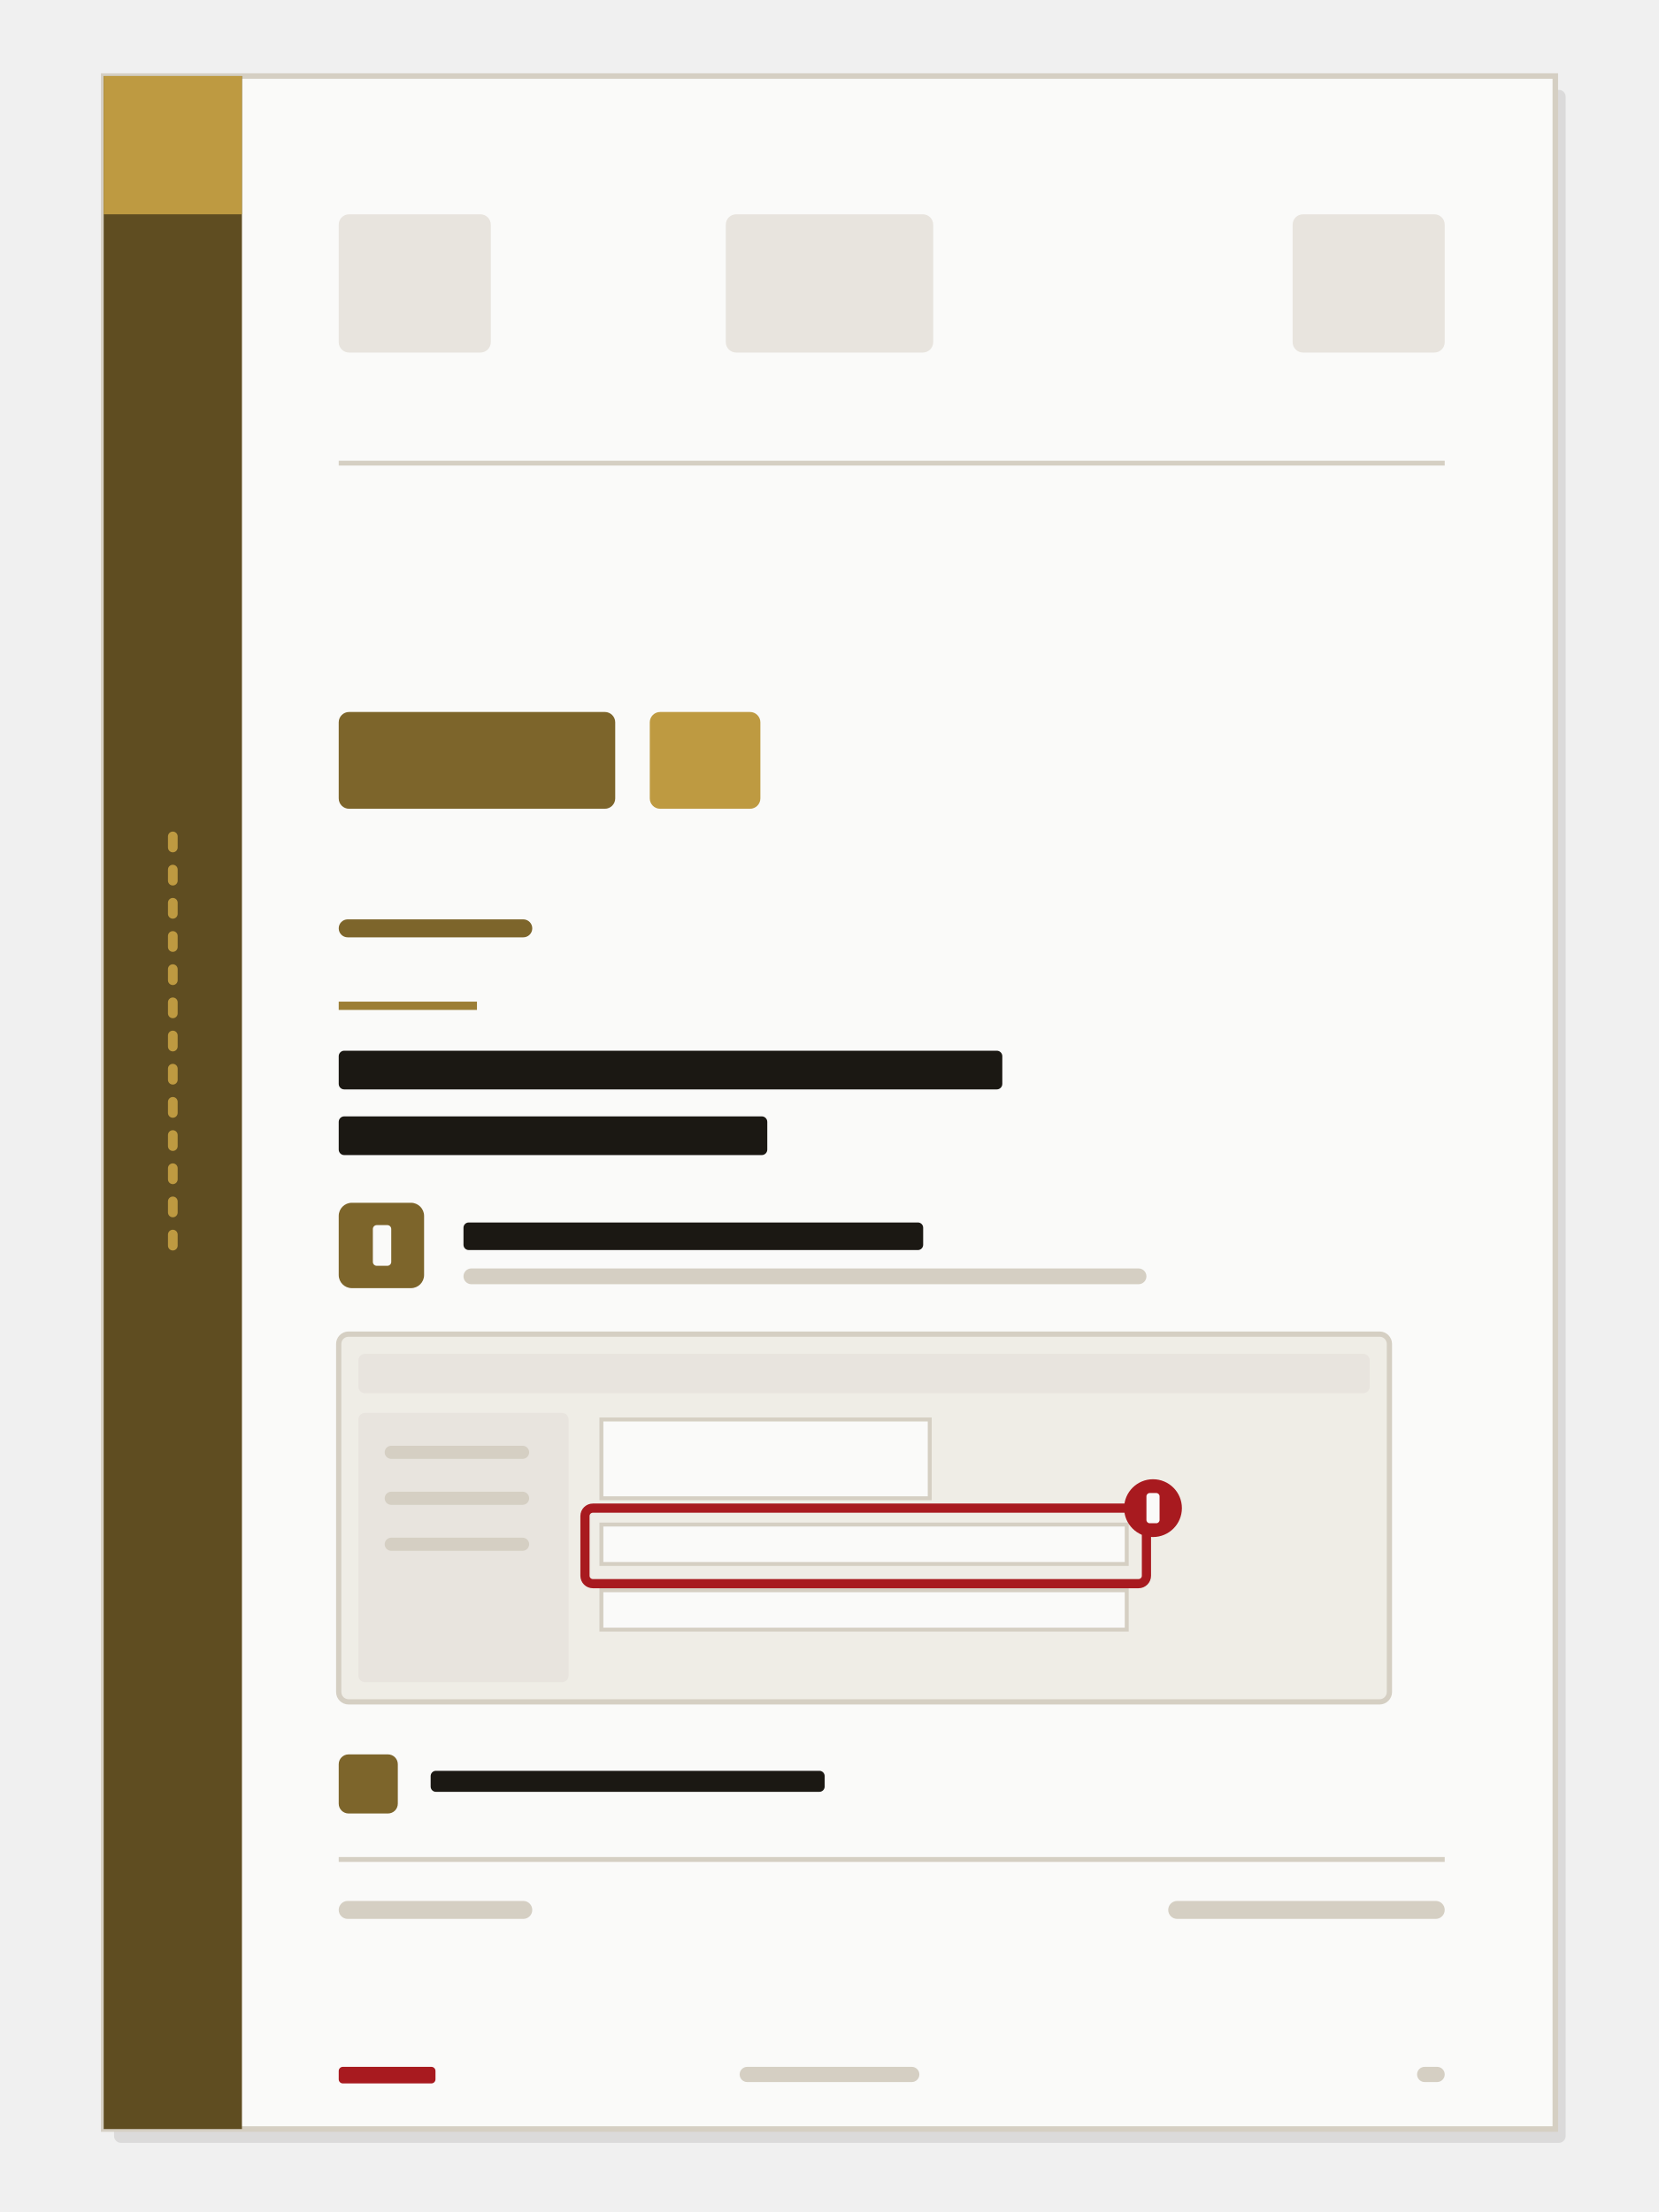
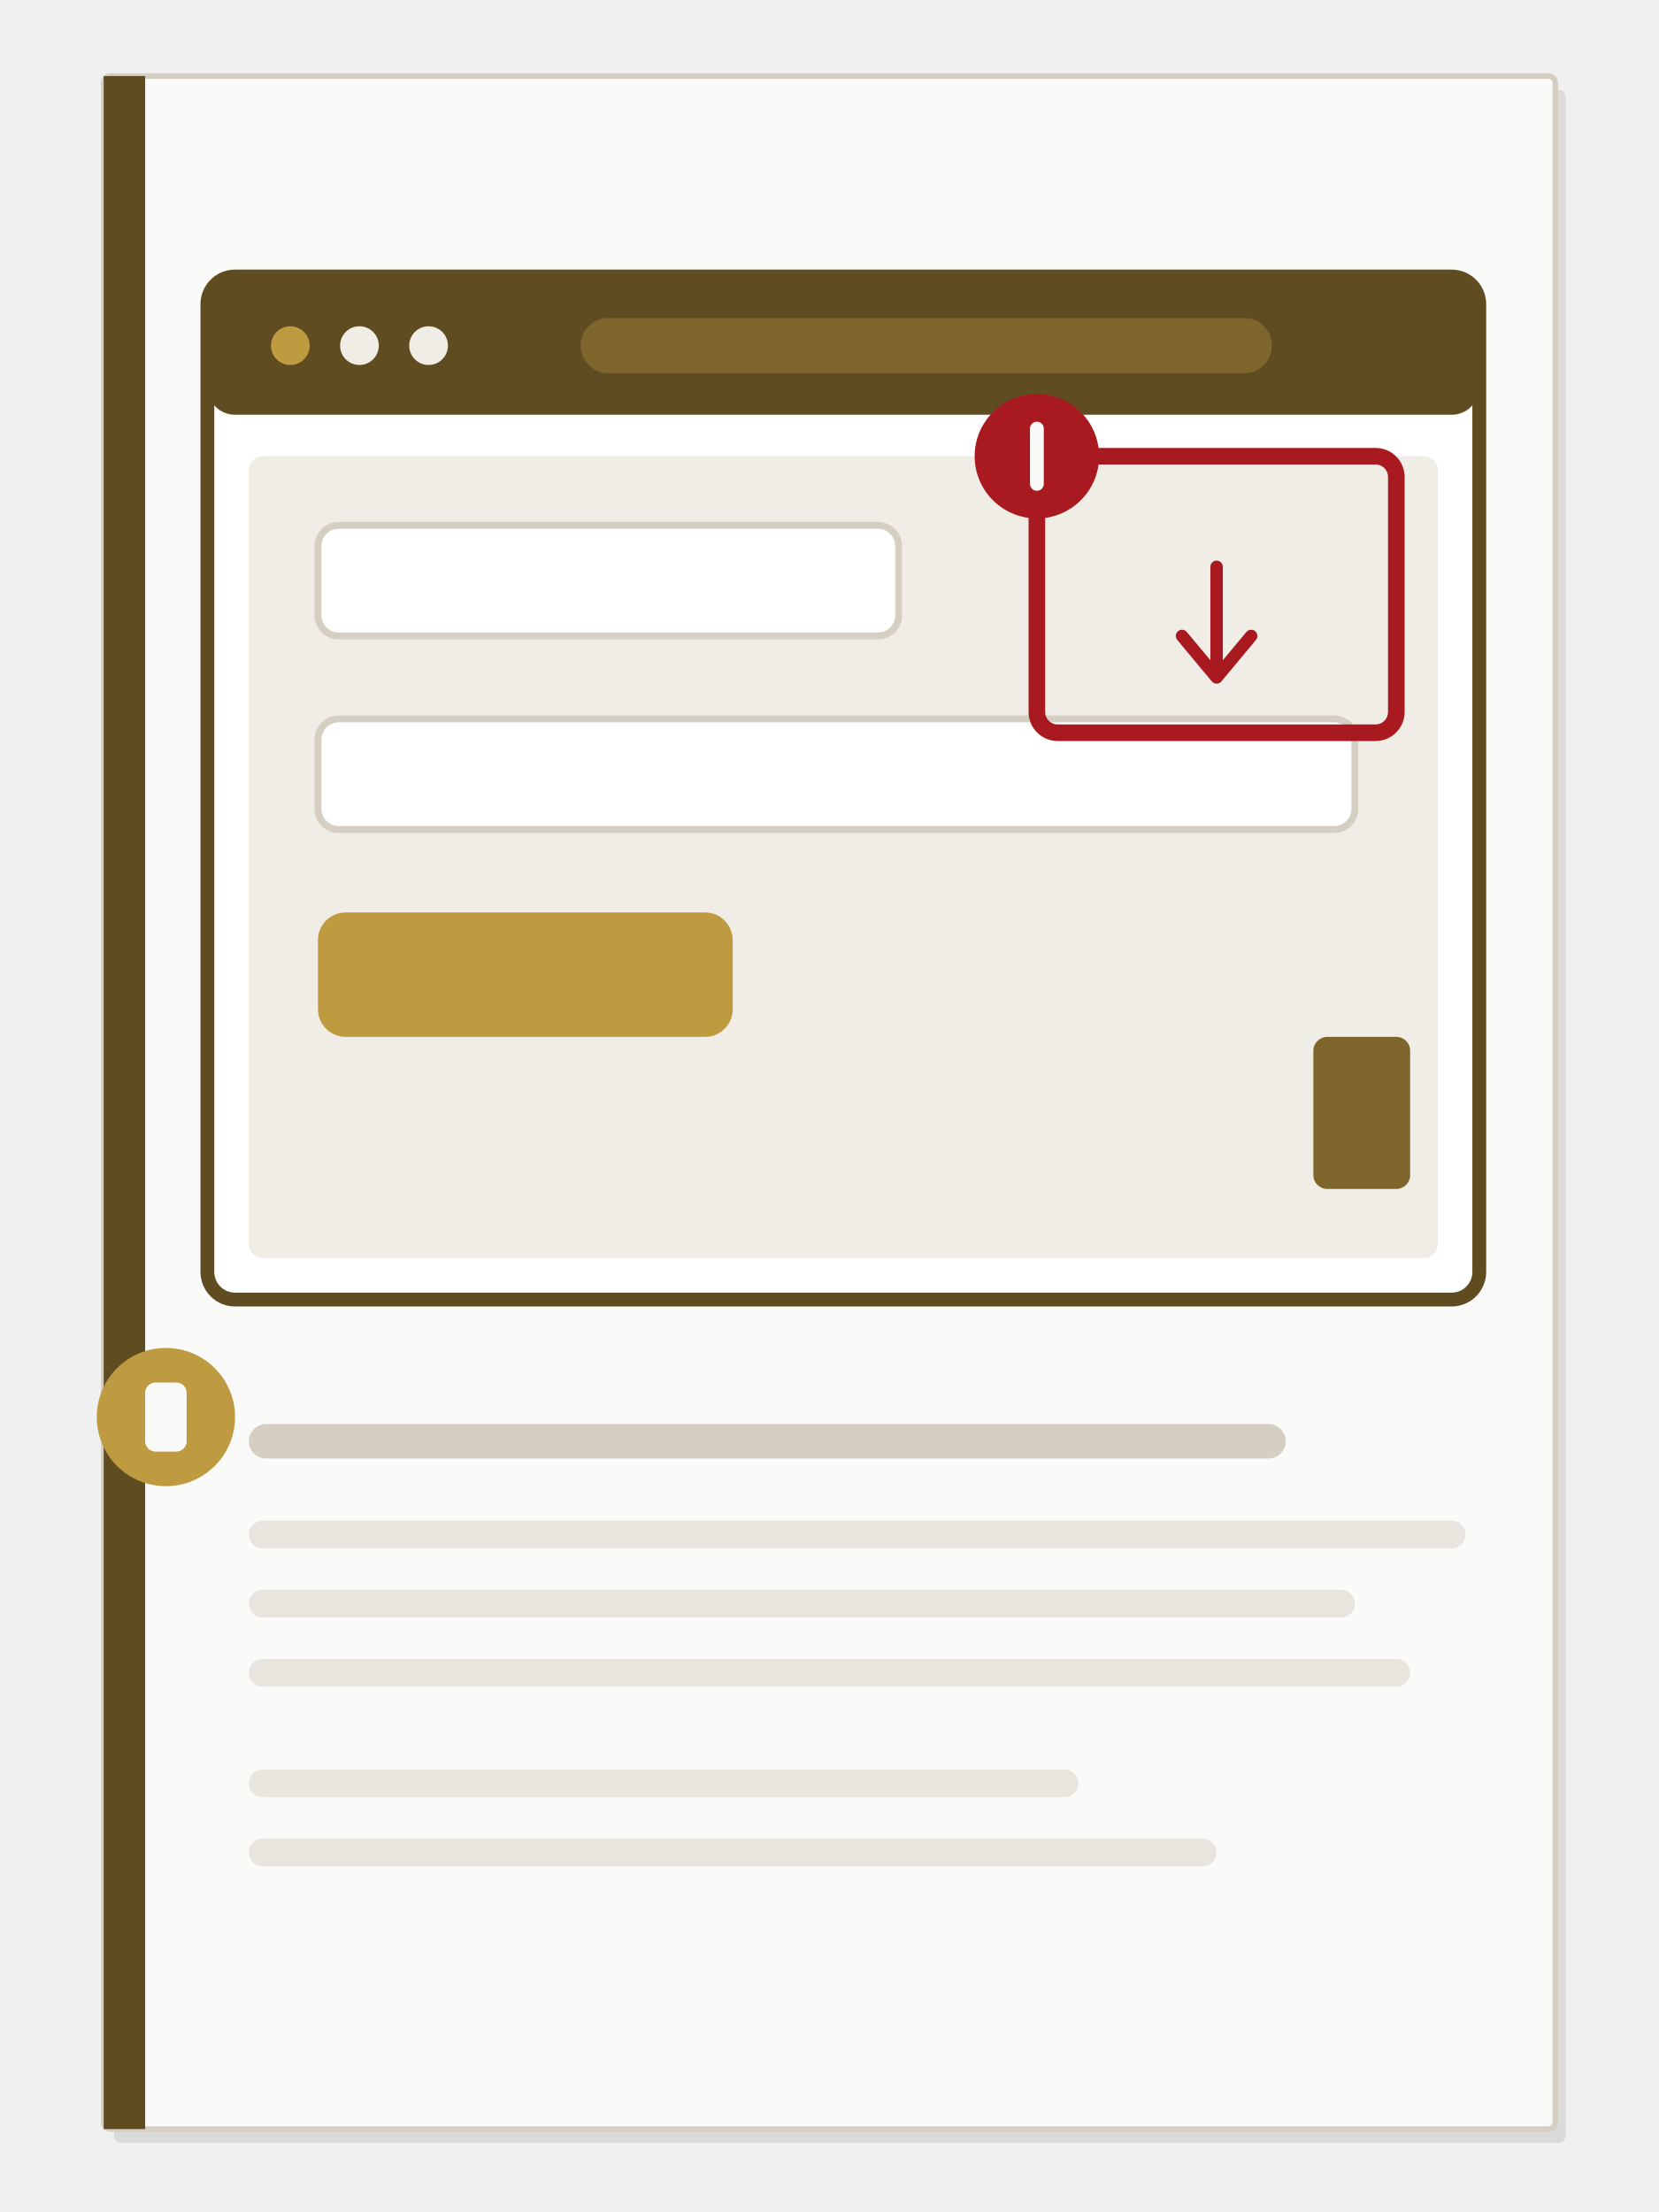
<svg xmlns="http://www.w3.org/2000/svg" viewBox="0 0 240 320" width="240" height="320" role="img" aria-label="User Manual">
-   <rect x="16.5" y="13" width="210" height="297" fill="#1b1813" opacity=".1" rx="1" />
-   <g transform="translate(15 11)">
-     <rect x="0" y="0" width="210" height="297" fill="#fafaf9" stroke="#d5cfc3" stroke-width="0.8" />
-     <rect x="0" y="0" width="20" height="297" fill="#5f4d21" />
-     <rect x="0" y="0" width="20" height="20" fill="#be9a41" />
-     <path d="M10 110L10 172" stroke="#be9a41" stroke-width="1.4" fill="none" stroke-linecap="round" stroke-dasharray="1.6 3.2" />
-     <rect x="34" y="20" width="22" height="20" rx="1.5" fill="#e8e4de" />
-     <rect x="90" y="20" width="30" height="20" rx="1.5" fill="#e8e4de" />
-     <rect x="172" y="20" width="22" height="20" rx="1.5" fill="#e8e4de" />
-     <path d="M34 56L194 56" stroke="#d5cfc3" stroke-width="0.7" fill="none" />
-     <rect x="34" y="92" width="40" height="14" rx="1.5" fill="#7d652b" />
-     <rect x="79" y="92" width="16" height="14" rx="1.5" fill="#be9a41" />
-     <rect x="34" y="122" width="28" height="2.6" rx="1.3" fill="#7d652b" />
-     <path d="M34 134.5L54 134.5" stroke="#9c7e36" stroke-width="1.2" fill="none" />
-     <rect x="34" y="141" width="96" height="5.6" rx="0.8" fill="#1b1813" />
-     <rect x="34" y="150.5" width="62" height="5.6" rx="0.8" fill="#1b1813" />
-     <g transform="translate(34 163) scale(.95)">
-       <rect x="0" y="0" width="13" height="13" rx="2" fill="#7d652b" />
-       <rect x="5.2" y="3.4" width="2.8" height="6.2" rx="0.6" fill="#fafaf9" />
-       <rect x="19" y="3" width="70" height="4.2" rx="0.8" fill="#1b1813" />
-       <rect x="19" y="10" width="104" height="2.4" rx="1.2" fill="#d5cfc3" />
-       <rect x="0" y="20" width="160" height="56" rx="1.5" fill="#efede6" stroke="#d5cfc3" stroke-width="0.8" />
-       <rect x="3" y="23" width="154" height="6" rx="1" fill="#e8e4de" />
-       <rect x="3" y="32" width="32" height="41" rx="1" fill="#e8e4de" />
-       <rect x="7" y="37" width="22" height="2" rx="1" fill="#d5cfc3" />
-       <rect x="7" y="44" width="22" height="2" rx="1" fill="#d5cfc3" />
-       <rect x="7" y="51" width="22" height="2" rx="1" fill="#d5cfc3" />
-       <rect x="40" y="33" width="50" height="12" fill="#fafaf9" stroke="#d5cfc3" stroke-width="0.6" />
-       <rect x="40" y="49" width="80" height="6" fill="#fafaf9" stroke="#d5cfc3" stroke-width="0.6" />
-       <rect x="40" y="59" width="80" height="6" fill="#fafaf9" stroke="#d5cfc3" stroke-width="0.6" />
-       <rect x="37.5" y="46.5" width="85.5" height="11.5" rx="1.2" fill="none" stroke="#a81a1f" stroke-width="1.4" />
-       <circle cx="124" cy="46.5" r="4.4" fill="#a81a1f" />
-       <rect x="123" y="44.2" width="2" height="4.6" rx="0.5" fill="#fafaf9" />
-       <rect x="0" y="84" width="9" height="9" rx="1.5" fill="#7d652b" />
-       <rect x="14" y="86.5" width="60" height="3.2" rx="0.8" fill="#1b1813" />
-     </g>
-     <path d="M34 258L194 258" stroke="#d5cfc3" stroke-width="0.7" fill="none" />
-     <rect x="34" y="264" width="28" height="2.6" rx="1.3" fill="#d5cfc3" />
-     <rect x="154" y="264" width="40" height="2.6" rx="1.3" fill="#d5cfc3" />
-     <rect x="34" y="288" width="14" height="2.4" rx="0.6" fill="#a81a1f" />
-     <rect x="92" y="288" width="26" height="2.2" rx="1.1" fill="#d5cfc3" />
-     <rect x="190" y="288" width="4" height="2.2" rx="1.1" fill="#d5cfc3" />
+   <g class="bw-a-page">
+     <rect x="16.5" y="13" width="210" height="297" rx="1" fill="#1b1813" opacity=".1" />
+     <rect x="15" y="11" width="210" height="297" rx="1" fill="#fafaf9" stroke="#d5cfc3" stroke-width="0.8" />
+     <rect x="15" y="11" width="6" height="297" rx="0" fill="#5f4d21" />
+   </g>
+   <g class="bw-a-sheet">
+     <rect x="30" y="40" width="184" height="148" rx="4" fill="#ffffff" stroke="#5f4d21" stroke-width="2" />
+     <rect x="36" y="66" width="172" height="116" rx="2" fill="#efede6" />
+   </g>
+   <g class="bw-a-head">
+     <rect x="30" y="40" width="184" height="20" rx="4" fill="#5f4d21" />
+     <circle cx="42" cy="50" r="2.8" fill="#be9a41" />
+     <circle cx="52" cy="50" r="2.8" fill="#efede6" />
+     <circle cx="62" cy="50" r="2.8" fill="#efede6" />
+     <rect x="84" y="46" width="100" height="8" rx="4" fill="#7d652b" />
+   </g>
+   <g class="bw-a-row">
+     <rect x="36" y="206" width="150" height="5" rx="2.5" fill="#d5cfc3" />
+     <rect x="36" y="220" width="176" height="4" rx="2" fill="#e8e4de" />
+     <rect x="36" y="230" width="160" height="4" rx="2" fill="#e8e4de" />
+     <rect x="36" y="240" width="168" height="4" rx="2" fill="#e8e4de" />
+     <rect x="36" y="256" width="120" height="4" rx="2" fill="#e8e4de" />
+     <rect x="36" y="266" width="140" height="4" rx="2" fill="#e8e4de" />
+   </g>
+   <g class="bw-a-node">
+     <rect x="46" y="76" width="84" height="16" rx="3" fill="#ffffff" stroke="#d5cfc3" stroke-width="1" />
+     <rect x="46" y="104" width="150" height="16" rx="3" fill="#ffffff" stroke="#d5cfc3" stroke-width="1" />
+     <rect x="46" y="132" width="60" height="18" rx="4" fill="#be9a41" />
+     <circle cx="24" cy="205" r="10" fill="#be9a41" />
+     <rect x="21" y="200" width="6" height="10" rx="1.5" fill="#fafaf9" />
+   </g>
+   <g class="bw-a-arrow">
+     <path d="M176 82L176 96" stroke="#a81a1f" stroke-width="1.8" fill="none" stroke-linecap="round" stroke-linejoin="round" />
+     <path d="M171 92L176 98L181 92" stroke="#a81a1f" stroke-width="1.8" fill="none" stroke-linecap="round" stroke-linejoin="round" />
+   </g>
+   <g class="bw-a-seal">
+     <rect x="190" y="150" width="14" height="22" rx="2" fill="#7d652b" />
+   </g>
+   <g class="bw-a-mark">
+     <rect x="150" y="66" width="52" height="40" rx="3" fill="none" stroke="#a81a1f" stroke-width="2.4" />
+     <circle cx="150" cy="66" r="9" fill="#a81a1f" />
+     <rect x="149" y="61" width="2" height="10" rx="1" fill="#fafaf9" />
  </g>
</svg>
